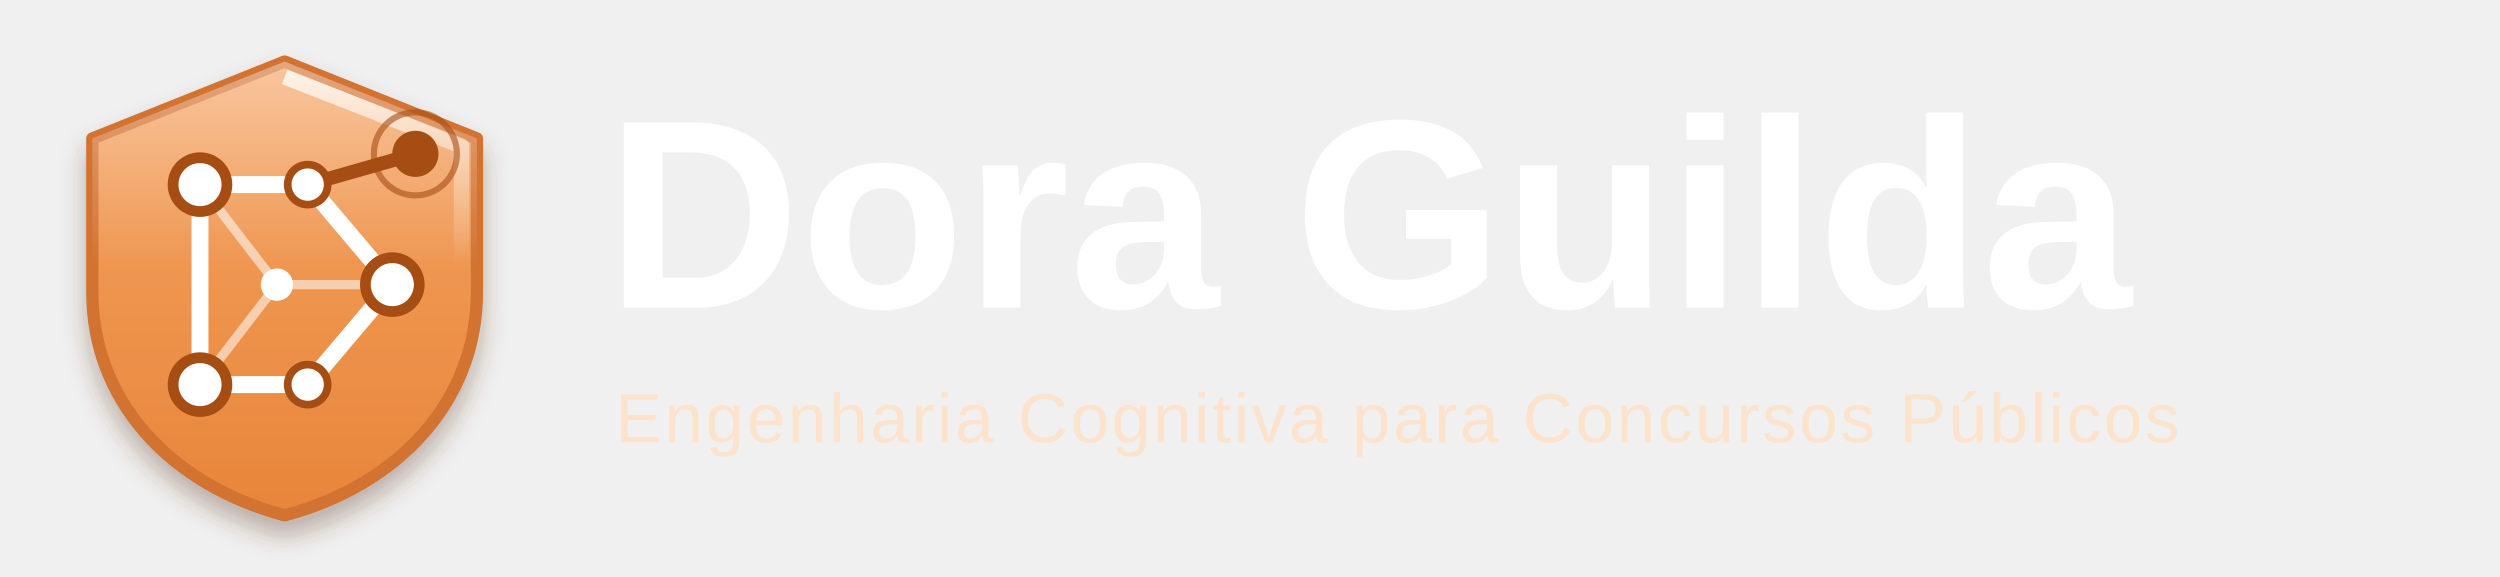
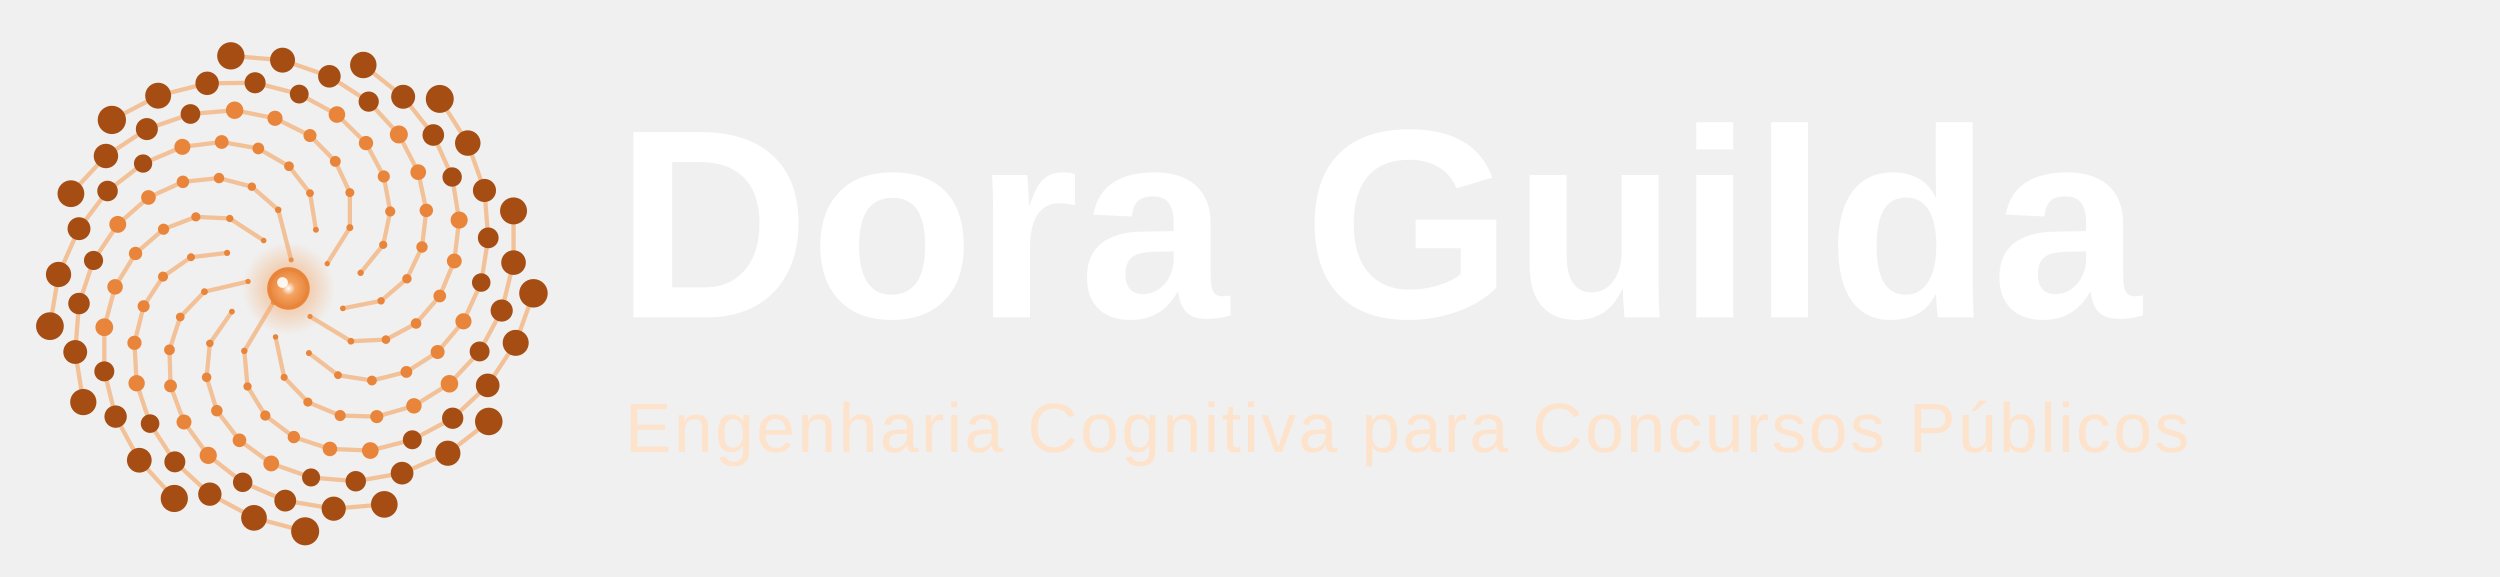
- <svg xmlns="http://www.w3.org/2000/svg" viewBox="0 0 520 120" width="520" height="120" role="img" aria-label="Dora Guilda">
-   <g transform="translate(8 8) scale(1.6)">
+ <svg xmlns="http://www.w3.org/2000/svg" viewBox="0 0 520 120" width="520" height="120" role="img" aria-label="Dora Guilda, Engenharia Cognitiva para Concursos Públicos">
+   <svg x="4" y="4" width="112" height="112" viewBox="0 0 100 100">
    <defs>
-       <linearGradient id="cg" x1="0" y1="0" x2="0" y2="1">
-         <stop offset="0" stop-color="#f4a463" />
-         <stop offset="1" stop-color="#e8853a" />
-       </linearGradient>
-       <linearGradient id="ch" x1="0" y1="0" x2="0" y2="1">
-         <stop offset="0" stop-color="#fff" stop-opacity=".75" />
-         <stop offset=".45" stop-color="#fff" stop-opacity="0" />
-       </linearGradient>
-       <filter id="cs" x="-20%" y="-20%" width="140%" height="150%">
-         <feDropShadow dx="0" dy="2" stdDeviation="1.6" flood-color="#5c381a" flood-opacity=".35" />
-       </filter>
+       <radialGradient id="cls">
+         <stop offset="0" stop-color="#fff" />
+         <stop offset=".35" style="stop-color:var(--destaque-2,#f4a463)" />
+         <stop offset="1" style="stop-color:var(--destaque,#e8853a)" />
+       </radialGradient>
+       <radialGradient id="gls">
+         <stop offset="0" style="stop-color:var(--destaque-2,#f4a463)" stop-opacity=".8" />
+         <stop offset="1" style="stop-color:var(--destaque-2,#f4a463)" stop-opacity="0" />
+       </radialGradient>
    </defs>
-     <g filter="url(#cs)">
-       <path d="M32 3L57 13v20c0 14-10 25-25 29C17 58 7 47 7 33V13z" fill="url(#cg)" stroke="#d27330" stroke-width="1.6" stroke-linejoin="round" />
+     <path d="M47.2 52.6L41.8 61.6M50.5 44.7L48.1 35.4M54.0 55.2L61.6 59.8M42.5 48.7L34.4 50.6M57.2 45.4L61.4 38.7M47.6 59.0L49.2 66.5M45.4 41.1L39.1 37.0M60.1 53.7L67.2 52.3M39.5 54.3L35.4 60.2M55.1 39.1L54.0 32.3M53.8 62.0L59.2 66.1M38.6 43.4L31.9 44.2M63.4 47.1L67.6 41.9M41.8 61.6L42.4 68.2M48.1 35.4L43.2 31.1M61.6 59.8L68.1 59.5M34.4 50.6L29.9 55.3M61.4 38.7L61.4 32.2M49.2 66.5L53.6 71.1M39.1 37.0L32.8 36.7M67.2 52.3L72.0 48.2M35.4 60.2L34.8 66.5M54.0 32.3L50.1 27.3M59.2 66.1L65.5 67.1M31.9 44.2L26.7 47.8M67.6 41.9L68.9 35.7M42.4 68.2L45.7 73.6M43.2 31.1L37.1 29.5M68.1 59.5L73.7 56.5M29.9 55.3L27.9 61.4M61.4 32.2L58.7 26.4M53.6 71.1L59.6 73.6M32.8 36.7L26.8 39.0M72.0 48.2L74.8 42.3M34.8 66.5L36.7 72.7M50.1 27.3L44.4 24.0M65.5 67.1L71.9 65.5M26.7 47.8L23.1 53.3M68.9 35.7L67.7 29.2M45.7 73.6L51.0 77.6M37.1 29.5L30.4 30.2M73.7 56.5L78.1 51.4M27.9 61.4L28.1 68.1M58.7 26.4L54.0 21.6M59.6 73.6L66.4 73.8M26.8 39.0L21.6 43.5M74.8 42.3L75.6 35.5M36.7 72.7L40.9 78.2M44.4 24.0L37.6 22.8M71.9 65.5L77.7 61.8M23.1 53.3L21.4 60.1M67.7 29.2L64.4 23.0M51.0 77.6L57.7 79.8M30.4 30.2L24.0 33.1M78.1 51.4L80.8 44.9M28.1 68.1L30.6 74.8M54.0 21.6L47.5 18.4M66.4 73.8L73.3 71.8M21.6 43.5L17.8 49.7M75.6 35.5L74.1 28.4M40.9 78.2L46.8 82.5M37.6 22.8L30.3 23.7M77.7 61.8L82.5 56.1M21.4 60.1L21.8 67.6M64.4 23.0L59.0 17.7M57.7 79.8L65.2 80.1M24.0 33.1L18.3 38.1M80.8 44.9L81.7 37.3M30.6 74.8L35.1 81.0M47.5 18.4L40.0 16.9M73.3 71.8L79.9 67.7M17.8 49.7L15.8 57.2M74.1 28.4L70.5 21.4M46.8 82.5L54.2 85.1M30.3 23.7L23.0 26.8M82.5 56.1L85.8 48.9M21.8 67.6L24.3 75.1M59.0 17.7L52.0 13.9M65.2 80.1L73.0 78.1M18.3 38.1L13.8 44.8M81.7 37.3L80.4 29.3M35.1 81.0L41.5 86.0M40.0 16.9L31.8 17.6M79.9 67.7L85.5 61.7M15.8 57.2L15.8 65.4M70.5 21.4L64.9 15.3M54.2 85.1L62.5 85.8M23.0 26.8L16.4 31.9M85.8 48.9L87.1 40.6M24.3 75.1L28.9 82.2M52.0 13.9L43.8 11.8M73.0 78.1L80.5 74.1M13.8 44.8L11.1 52.8M80.4 29.3L76.9 21.5M41.5 86.0L49.4 89.4M31.8 17.6L23.7 20.4M85.5 61.7L89.6 54.1M15.8 65.4L17.9 73.8M64.9 15.3L57.6 10.6M62.5 85.8L71.1 84.3M16.4 31.9L11.1 38.9M87.1 40.6L86.4 31.8M28.9 82.2L35.4 88.2M43.8 11.8L34.9 11.9M80.5 74.1L87.0 68.0M11.1 52.8L10.4 61.8M76.9 21.5L71.3 14.4M49.4 89.4L58.4 90.9M23.7 20.4L16.1 25.4M89.6 54.1L91.8 45.2M17.9 73.8L22.3 81.9M57.6 10.6L48.9 7.6M71.1 84.3L79.6 80.6M11.1 38.9L7.3 47.4M86.4 31.8L83.3 23.0M35.4 88.2L43.6 92.6M34.9 11.9L25.8 14.2M87.0 68.0L92.2 60.1M10.4 61.8L11.9 71.1M71.3 14.4L63.9 8.5M58.4 90.9L67.8 90.1M16.1 25.4L9.6 32.4M91.8 45.2L91.8 35.6M22.3 81.9L28.8 89.0M48.9 7.6L39.3 6.8M79.6 80.6L87.2 74.7M7.3 47.4L5.7 57.0M83.3 23.0L78.1 14.8M43.6 92.6L53.1 95.1M25.8 14.2L17.2 18.7M92.2 60.1L95.5 50.9" fill="none" style="stroke:var(--destaque-2,#f4a463)" stroke-opacity=".62" stroke-width="0.8" stroke-linecap="round" />
+     <g style="fill:var(--destaque,#e8853a)">
+       <circle cx="47.2" cy="52.6" r="0.46" />
+       <circle cx="50.5" cy="44.7" r="0.47" />
+       <circle cx="54.0" cy="55.2" r="0.48" />
+       <circle cx="42.5" cy="48.7" r="0.49" />
+       <circle cx="57.2" cy="45.4" r="0.50" />
+       <circle cx="47.6" cy="59.0" r="0.51" />
+       <circle cx="45.4" cy="41.1" r="0.52" />
+       <circle cx="60.1" cy="53.7" r="0.53" />
+       <circle cx="39.5" cy="54.3" r="0.54" />
+       <circle cx="55.1" cy="39.1" r="0.55" />
+       <circle cx="53.8" cy="62.0" r="0.56" />
+       <circle cx="38.6" cy="43.4" r="0.58" />
+       <circle cx="63.4" cy="47.1" r="0.59" />
+       <circle cx="41.8" cy="61.6" r="0.60" />
+       <circle cx="48.1" cy="35.4" r="0.61" />
+       <circle cx="61.6" cy="59.8" r="0.63" />
+       <circle cx="34.4" cy="50.6" r="0.64" />
+       <circle cx="61.4" cy="38.7" r="0.65" />
+       <circle cx="49.2" cy="66.5" r="0.66" />
+       <circle cx="39.1" cy="37.0" r="0.68" />
+       <circle cx="67.2" cy="52.3" r="0.69" />
+       <circle cx="35.4" cy="60.2" r="0.70" />
+       <circle cx="54.0" cy="32.3" r="0.72" />
+       <circle cx="59.2" cy="66.1" r="0.73" />
+       <circle cx="31.9" cy="44.2" r="0.74" />
+       <circle cx="67.6" cy="41.9" r="0.76" />
+       <circle cx="42.4" cy="68.2" r="0.77" />
+       <circle cx="43.2" cy="31.1" r="0.78" />
+       <circle cx="68.1" cy="59.5" r="0.80" />
+       <circle cx="29.9" cy="55.3" r="0.81" />
+       <circle cx="61.4" cy="32.2" r="0.83" />
+       <circle cx="53.6" cy="71.1" r="0.84" />
+       <circle cx="32.8" cy="36.7" r="0.85" />
+       <circle cx="72.0" cy="48.2" r="0.87" />
+       <circle cx="34.8" cy="66.5" r="0.88" />
+       <circle cx="50.1" cy="27.3" r="0.90" />
+       <circle cx="65.5" cy="67.1" r="0.91" />
+       <circle cx="26.7" cy="47.8" r="0.93" />
+       <circle cx="68.9" cy="35.7" r="0.94" />
+       <circle cx="45.7" cy="73.6" r="0.95" />
+       <circle cx="37.1" cy="29.5" r="0.97" />
+       <circle cx="73.7" cy="56.5" r="0.98" />
+       <circle cx="27.9" cy="61.4" r="1.00" />
+       <circle cx="58.7" cy="26.4" r="1.01" />
+       <circle cx="59.6" cy="73.6" r="1.03" />
+       <circle cx="26.8" cy="39.0" r="1.04" />
+       <circle cx="74.8" cy="42.3" r="1.06" />
+       <circle cx="36.7" cy="72.7" r="1.07" />
+       <circle cx="44.4" cy="24.0" r="1.09" />
+       <circle cx="71.9" cy="65.5" r="1.10" />
+       <circle cx="23.1" cy="53.3" r="1.12" />
+       <circle cx="67.7" cy="29.2" r="1.13" />
+       <circle cx="51.0" cy="77.6" r="1.15" />
+       <circle cx="30.4" cy="30.2" r="1.16" />
+       <circle cx="78.1" cy="51.4" r="1.18" />
+       <circle cx="28.1" cy="68.1" r="1.19" />
+       <circle cx="54.0" cy="21.6" r="1.21" />
+       <circle cx="66.4" cy="73.8" r="1.22" />
+       <circle cx="21.6" cy="43.5" r="1.24" />
+       <circle cx="75.6" cy="35.5" r="1.25" />
+       <circle cx="40.9" cy="78.2" r="1.27" />
+       <circle cx="37.6" cy="22.8" r="1.28" />
+       <circle cx="77.7" cy="61.8" r="1.30" />
+       <circle cx="21.4" cy="60.1" r="1.32" />
+       <circle cx="64.4" cy="23.0" r="1.33" />
+       <circle cx="57.7" cy="79.8" r="1.35" />
+       <circle cx="24.0" cy="33.1" r="1.36" />
+       <circle cx="80.8" cy="44.9" r="1.38" />
+       <circle cx="30.6" cy="74.8" r="1.39" />
+       <circle cx="47.5" cy="18.4" r="1.41" />
+       <circle cx="73.3" cy="71.8" r="1.43" />
+       <circle cx="17.8" cy="49.7" r="1.44" />
+       <circle cx="74.1" cy="28.4" r="1.46" />
+       <circle cx="46.8" cy="82.5" r="1.47" />
+       <circle cx="30.3" cy="23.7" r="1.49" />
+       <circle cx="82.5" cy="56.1" r="1.50" />
+       <circle cx="21.8" cy="67.6" r="1.52" />
+       <circle cx="59.0" cy="17.7" r="1.54" />
+       <circle cx="65.2" cy="80.1" r="1.55" />
+       <circle cx="18.3" cy="38.1" r="1.57" />
+       <circle cx="81.7" cy="37.3" r="1.59" />
+       <circle cx="35.1" cy="81.0" r="1.60" />
+       <circle cx="40.0" cy="16.9" r="1.62" />
+       <circle cx="79.9" cy="67.7" r="1.63" />
+       <circle cx="15.8" cy="57.2" r="1.65" />
+       <circle cx="70.5" cy="21.4" r="1.67" />
    </g>
-     <path d="M32 5L55 14v19c0 12-9 22-23 27" fill="none" stroke="url(#ch)" stroke-width="2" stroke-linejoin="round" />
-     <path d="M32 3L57 13v20c0 14-10 25-25 29C17 58 7 47 7 33V13z" fill="url(#ch)" opacity=".5" />
-     <g stroke="#ffffff" stroke-width="2.2" stroke-linecap="round" fill="none">
-       <path d="M21 19L21 45" />
-       <path d="M21 19L35 19" />
-       <path d="M35 19L46 32" />
-       <path d="M46 32L35 45" />
-       <path d="M35 45L21 45" />
+     <g style="fill:var(--accent,#a64d14)">
+       <circle cx="54.2" cy="85.1" r="1.68" />
+       <circle cx="23.0" cy="26.8" r="1.70" />
+       <circle cx="85.8" cy="48.9" r="1.72" />
+       <circle cx="24.3" cy="75.1" r="1.73" />
+       <circle cx="52.0" cy="13.9" r="1.75" />
+       <circle cx="73.0" cy="78.1" r="1.76" />
+       <circle cx="13.8" cy="44.8" r="1.78" />
+       <circle cx="80.4" cy="29.3" r="1.80" />
+       <circle cx="41.5" cy="86.0" r="1.81" />
+       <circle cx="31.8" cy="17.6" r="1.83" />
+       <circle cx="85.5" cy="61.7" r="1.85" />
+       <circle cx="15.8" cy="65.4" r="1.86" />
+       <circle cx="64.9" cy="15.3" r="1.88" />
+       <circle cx="62.5" cy="85.8" r="1.90" />
+       <circle cx="16.4" cy="31.9" r="1.91" />
+       <circle cx="87.1" cy="40.6" r="1.93" />
+       <circle cx="28.9" cy="82.2" r="1.95" />
+       <circle cx="43.8" cy="11.8" r="1.96" />
+       <circle cx="80.5" cy="74.1" r="1.98" />
+       <circle cx="11.1" cy="52.8" r="2.00" />
+       <circle cx="76.9" cy="21.5" r="2.01" />
+       <circle cx="49.4" cy="89.4" r="2.03" />
+       <circle cx="23.7" cy="20.4" r="2.05" />
+       <circle cx="89.6" cy="54.1" r="2.06" />
+       <circle cx="17.9" cy="73.8" r="2.08" />
+       <circle cx="57.6" cy="10.6" r="2.10" />
+       <circle cx="71.1" cy="84.3" r="2.11" />
+       <circle cx="11.1" cy="38.9" r="2.13" />
+       <circle cx="86.4" cy="31.8" r="2.15" />
+       <circle cx="35.4" cy="88.2" r="2.17" />
+       <circle cx="34.9" cy="11.9" r="2.18" />
+       <circle cx="87.0" cy="68.0" r="2.20" />
+       <circle cx="10.4" cy="61.8" r="2.22" />
+       <circle cx="71.3" cy="14.4" r="2.23" />
+       <circle cx="58.4" cy="90.9" r="2.25" />
+       <circle cx="16.1" cy="25.4" r="2.27" />
+       <circle cx="91.8" cy="45.2" r="2.29" />
+       <circle cx="22.3" cy="81.9" r="2.30" />
+       <circle cx="48.9" cy="7.6" r="2.32" />
+       <circle cx="79.6" cy="80.6" r="2.34" />
+       <circle cx="7.3" cy="47.4" r="2.35" />
+       <circle cx="83.3" cy="23.0" r="2.37" />
+       <circle cx="43.6" cy="92.6" r="2.39" />
+       <circle cx="25.8" cy="14.2" r="2.41" />
+       <circle cx="92.2" cy="60.1" r="2.42" />
+       <circle cx="11.9" cy="71.1" r="2.44" />
+       <circle cx="63.9" cy="8.5" r="2.46" />
+       <circle cx="67.8" cy="90.1" r="2.48" />
+       <circle cx="9.6" cy="32.4" r="2.49" />
+       <circle cx="91.8" cy="35.6" r="2.51" />
+       <circle cx="28.8" cy="89.0" r="2.53" />
+       <circle cx="39.3" cy="6.8" r="2.54" />
+       <circle cx="87.2" cy="74.7" r="2.56" />
+       <circle cx="5.7" cy="57.0" r="2.58" />
+       <circle cx="78.1" cy="14.8" r="2.60" />
+       <circle cx="53.1" cy="95.1" r="2.61" />
+       <circle cx="17.2" cy="18.7" r="2.63" />
+       <circle cx="95.5" cy="50.9" r="2.65" />
    </g>
-     <g stroke="#ffffff" stroke-width="1.2" stroke-linecap="round" opacity=".55" fill="none">
-       <path d="M31 32L21 19" />
-       <path d="M31 32L21 45" />
-       <path d="M31 32L46 32" />
-     </g>
-     <path d="M35 19L49 15" stroke="#a64d14" stroke-width="1.8" stroke-linecap="round" fill="none" />
-     <circle cx="31" cy="32" r="2.1" fill="#fff" />
-     <circle cx="35" cy="19" r="2.6" fill="#fff" stroke="#a64d14" stroke-width="1" />
-     <circle cx="35" cy="45" r="2.6" fill="#fff" stroke="#a64d14" stroke-width="1" />
-     <circle cx="21" cy="19" r="3.5" fill="#fff" stroke="#a64d14" stroke-width="1.4" />
-     <circle cx="21" cy="45" r="3.5" fill="#fff" stroke="#a64d14" stroke-width="1.4" />
-     <circle cx="46" cy="32" r="3.5" fill="#fff" stroke="#a64d14" stroke-width="1.4" />
-     <circle cx="49" cy="15" r="3" fill="#a64d14" />
-     <circle cx="49" cy="15" r="5.4" fill="none" stroke="#a64d14" stroke-width=".8" opacity=".6" />
-   </g>
-   <text x="126" y="64" font-family="'Barlow Condensed','Arial Narrow',Arial,sans-serif" font-weight="700" font-size="56" fill="#fff">Dora Guilda</text>
-   <text x="128" y="92" font-family="'IBM Plex Sans',Arial,sans-serif" font-size="14.5" letter-spacing=".5" fill="#fde3cc">Engenharia Cognitiva para Concursos Públicos</text>
+     <circle cx="50" cy="50" r="8.6" fill="url(#gls)" />
+     <circle cx="50" cy="50" r="3.6" fill="url(#cls)" style="stroke:var(--destaque,#e8853a)" stroke-width=".7" />
+     <circle cx="48.9" cy="48.9" r="1" fill="#fff" fill-opacity=".9" />
+   </svg>
+   <text x="128" y="66" font-family="'Barlow Condensed','Arial Narrow',Arial,sans-serif" font-weight="700" font-size="56" fill="#ffffff">Dora Guilda</text>
+   <text x="130" y="94" font-family="'IBM Plex Sans',Arial,sans-serif" font-size="14.5" letter-spacing=".5" fill="#fde3cc">Engenharia Cognitiva para Concursos Públicos</text>
</svg>
